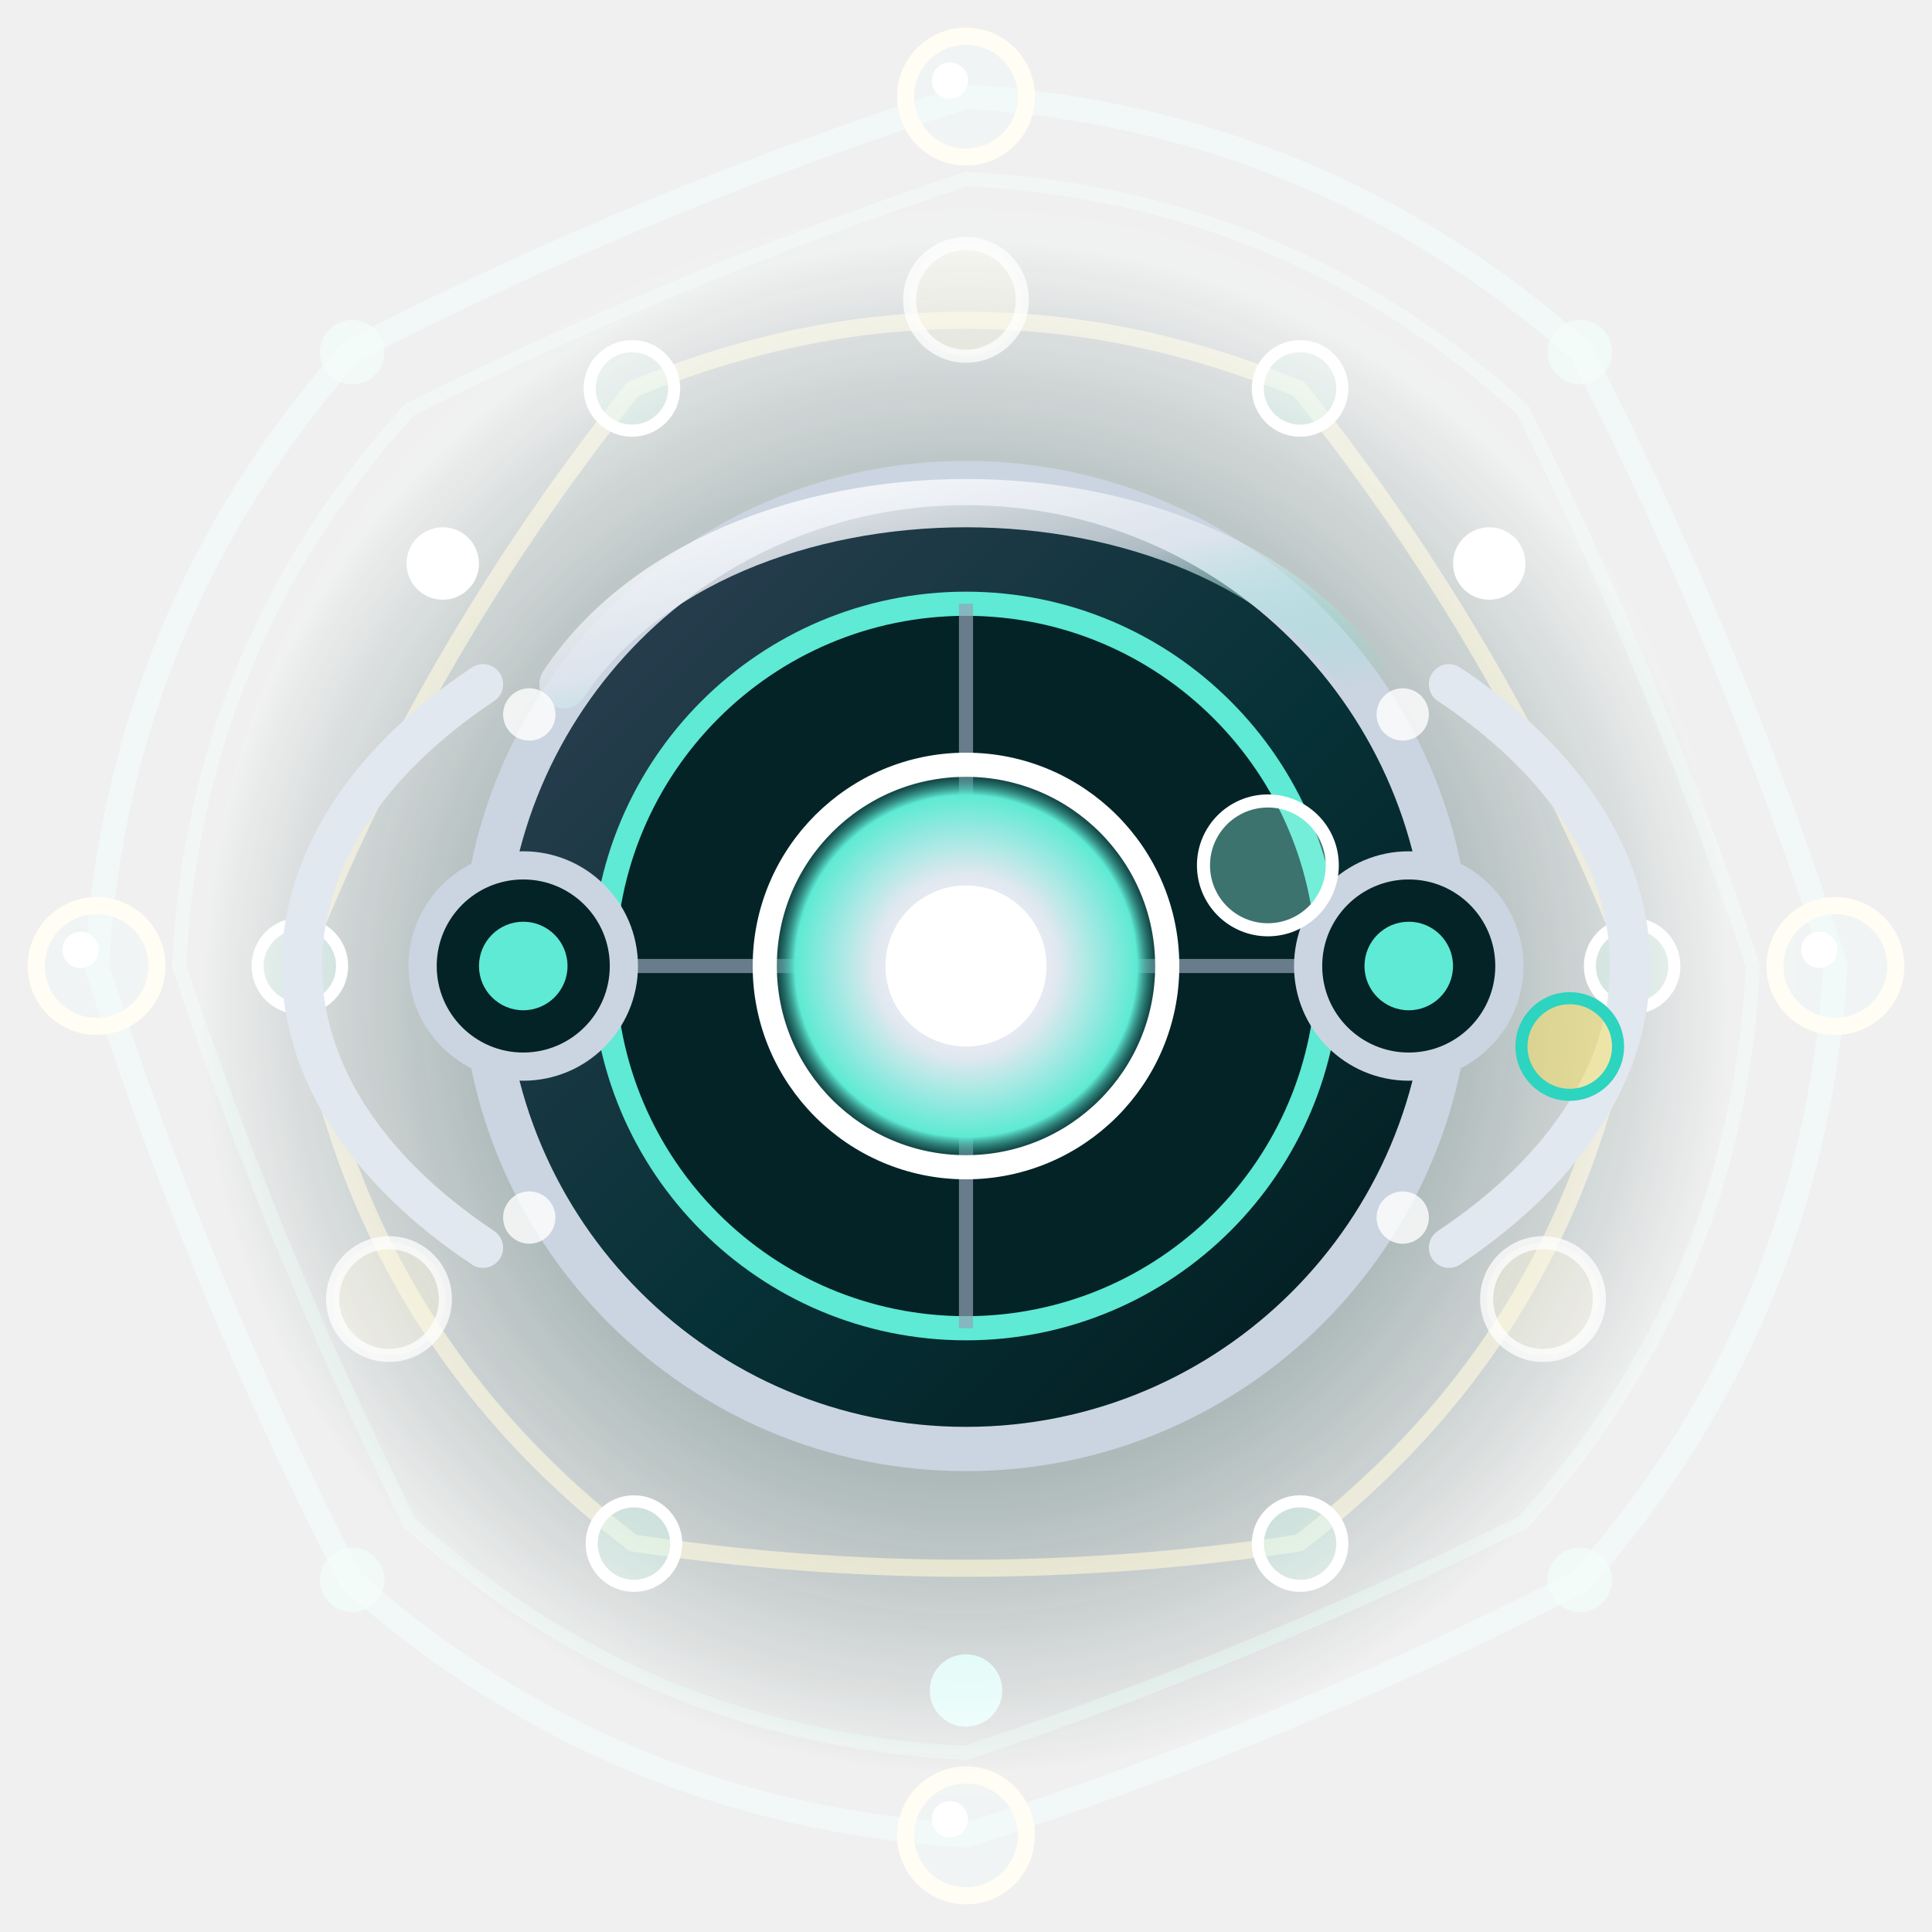
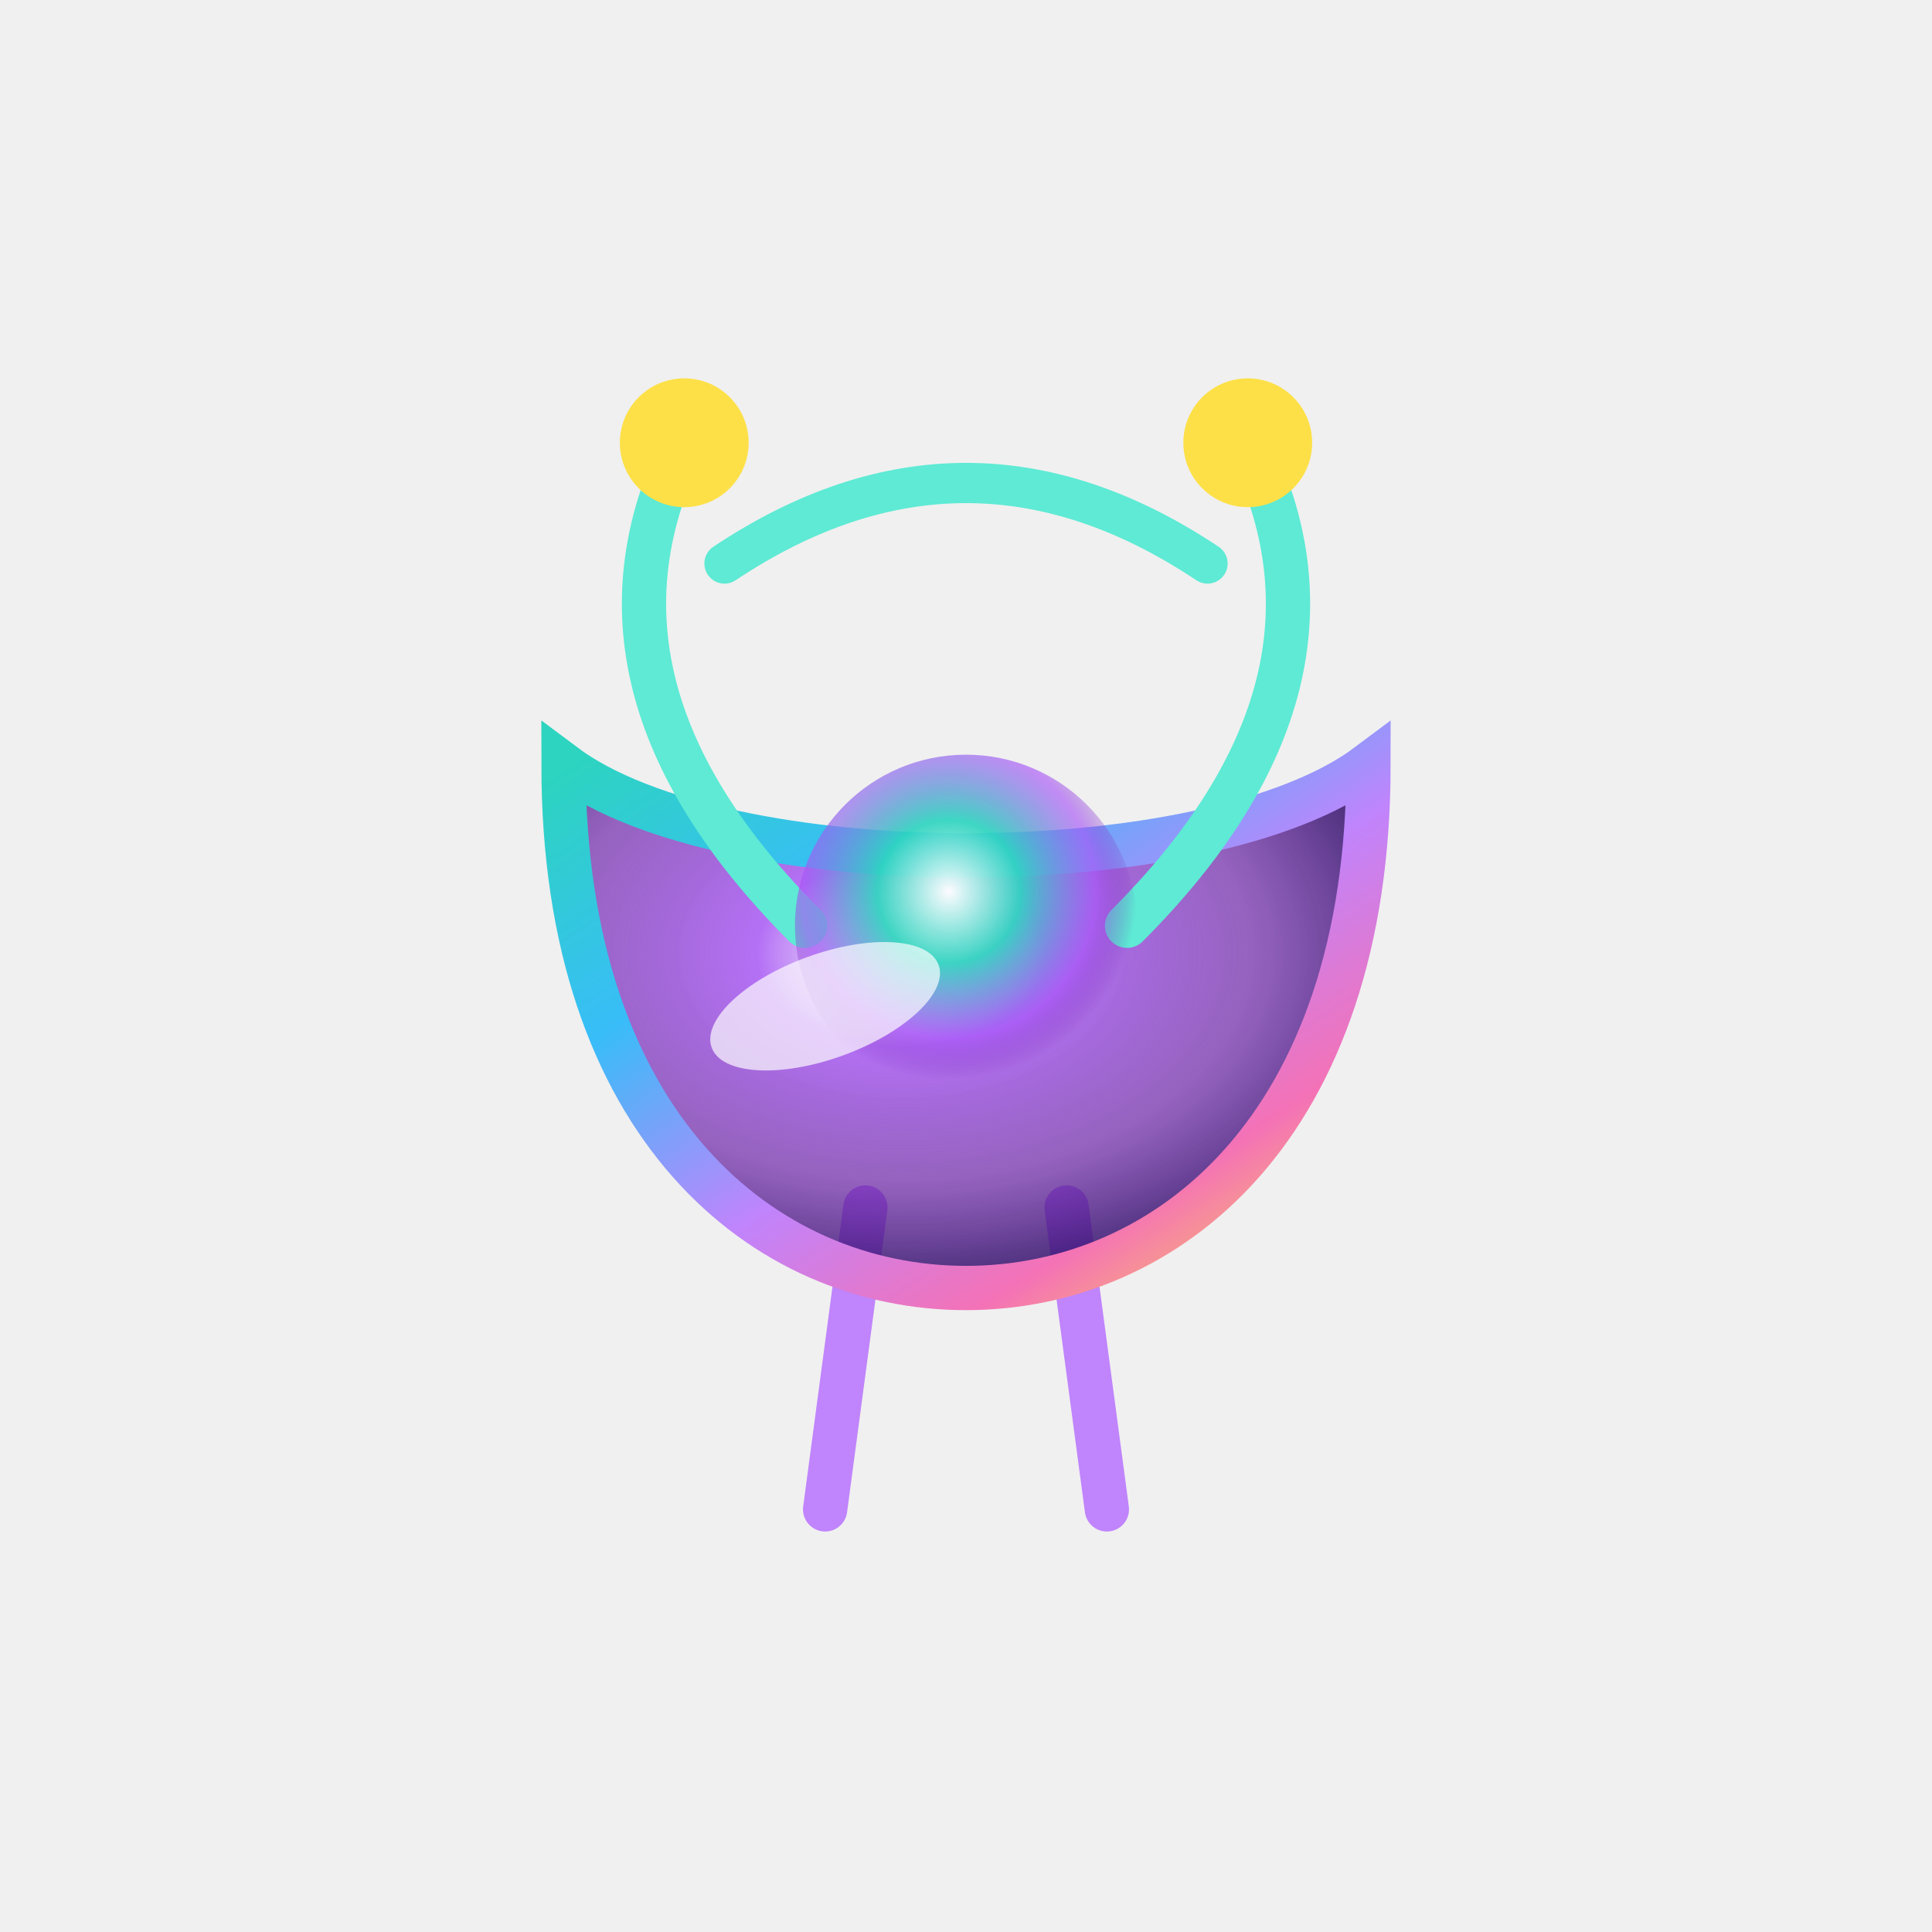
- <svg xmlns="http://www.w3.org/2000/svg" viewBox="0 0 96 96" fill="none" data-rig-id="sensory-ear-lv1-rig" data-root-anchor="48,48" data-has-aura="true">
+ <svg xmlns="http://www.w3.org/2000/svg" viewBox="0 0 96 96" width="100%" height="100%" data-rig-id="sensory-ear-lv1-rig">
  <defs>
-     <radialGradient id="ea1-shadow" cx="50%" cy="50%" r="50%">
-       <stop offset="0%" stop-color="#021317" stop-opacity="0.65" />
-       <stop offset="65%" stop-color="#03181c" stop-opacity="0.28" />
-       <stop offset="100%" stop-color="#03181c" stop-opacity="0" />
+     <radialGradient id="ear-jelly" cx="42%" cy="36%" r="64%">
+       <stop offset="0%" stop-color="#ffffff" stop-opacity="0.54" />
+       <stop offset="28%" stop-color="#a855f7" stop-opacity="0.82" />
+       <stop offset="68%" stop-color="#6b21a8" stop-opacity="0.68" />
+       <stop offset="100%" stop-color="#2e1065" stop-opacity="0.88" />
    </radialGradient>
-     <radialGradient id="ea1-aura" cx="50%" cy="50%" r="50%">
-       <stop offset="0%" stop-color="#94a3b8" stop-opacity="0.32" />
-       <stop offset="60%" stop-color="#5eead4" stop-opacity="0.14" />
-       <stop offset="100%" stop-color="#03181c" stop-opacity="0" />
+     <radialGradient id="ear-core" cx="45%" cy="40%" r="55%">
+       <stop offset="0%" stop-color="#ffffff" stop-opacity="0.96" />
+       <stop offset="38%" stop-color="#2dd4bf" stop-opacity="0.92" />
+       <stop offset="78%" stop-color="#a855f7" stop-opacity="0.65" />
+       <stop offset="100%" stop-color="#6b21a8" stop-opacity="0.0" />
    </radialGradient>
-     <linearGradient id="ea1-base" x1="0%" y1="0%" x2="100%" y2="100%">
-       <stop offset="0%" stop-color="#334155" />
-       <stop offset="55%" stop-color="#063136" />
-       <stop offset="100%" stop-color="#03181c" />
+     <linearGradient id="ear-irid" x1="0%" y1="0%" x2="100%" y2="100%">
+       <stop offset="0%" stop-color="#2dd4bf" />
+       <stop offset="28%" stop-color="#38bdf8" />
+       <stop offset="55%" stop-color="#c084fc" />
+       <stop offset="78%" stop-color="#f472b6" />
+       <stop offset="100%" stop-color="#fde047" />
    </linearGradient>
-     <radialGradient id="ea1-core" cx="50%" cy="50%" r="50%">
-       <stop offset="0%" stop-color="#ffffff" />
-       <stop offset="45%" stop-color="#e2e8f0" />
-       <stop offset="85%" stop-color="#5eead4" />
-       <stop offset="100%" stop-color="#063136" stop-opacity="0" />
-     </radialGradient>
-     <linearGradient id="ea1-rim" x1="0%" y1="0%" x2="100%" y2="100%">
-       <stop offset="0%" stop-color="#ffffff" stop-opacity="0.95" />
-       <stop offset="50%" stop-color="#e2e8f0" stop-opacity="0.75" />
-       <stop offset="100%" stop-color="#5eead4" stop-opacity="0" />
+     <linearGradient id="ear-stem" x1="50%" y1="0%" x2="50%" y2="100%">
+       <stop offset="0%" stop-color="#2dd4bf" stop-opacity="0.92" />
+       <stop offset="55%" stop-color="#a855f7" stop-opacity="0.78" />
+       <stop offset="100%" stop-color="#6b21a8" stop-opacity="0.42" />
    </linearGradient>
-     <radialGradient id="confocal-halo" cx="50%" cy="50%" r="50%">
-       <stop offset="0%" stop-color="#2dd4bf" stop-opacity="0" />
-       <stop offset="68%" stop-color="#2dd4bf" stop-opacity="0.16" />
-       <stop offset="86%" stop-color="#a855f7" stop-opacity="0.32" />
-       <stop offset="100%" stop-color="#03181c" stop-opacity="0" />
-     </radialGradient>
  </defs>
-   <g id="part-shadow-cast" data-pivot="48,50" data-parent="root" data-z-index="1" data-blend="multiply" style="mix-blend-mode: multiply">
-     <ellipse cx="48" cy="50" rx="38" ry="38" fill="url(#ea1-shadow)" />
+   <g id="part-shadow-cast" />
+   <g id="part-aura-ring-outer" />
+   <g id="part-aura-ring-inner" />
+   <g id="part-tympanum-base">
+     <path d="M 43 60 L 41 75 M 53 60 L 55 75" stroke="#c084fc" stroke-width="2.2" stroke-linecap="round" />
+     <path d="M 28 38 C 28 56, 38 64, 48 64 C 58 64, 68 56, 68 38 C 60 44, 36 44, 28 38 Z" fill="url(#ear-jelly)" stroke="url(#ear-irid)" stroke-width="2.2" />
  </g>
-   <g id="part-aura-ring-outer" data-pivot="48,48" data-parent="root" data-z-index="4" data-blend="screen" data-motion="spin-cw" style="mix-blend-mode: screen">
-     <circle cx="48" cy="48" r="46" fill="url(#ea1-aura)" />
-     <path fill="none" stroke="#2dd4bf" stroke-width="1.2" stroke-opacity="0.65" d="M91.2,48 Q90.13,65.45 78.55,78.55 Q63.8,86.14 48,91.2 Q30.55,90.13 17.45,78.55 Q9.86,63.8 4.8,48 Q5.87,30.55 17.45,17.45 Q32.2,9.86 48,4.8 Q65.45,5.87 78.55,17.45 Q86.14,32.2 91.2,48 Z" stroke-linecap="round" stroke-linejoin="round" />
-     <path fill="none" stroke="#34d399" stroke-width="0.7" stroke-opacity="0.5" d="M87.1,48 Q86.34,63.88 75.65,75.65 Q62.23,82.35 48,87.1 Q32.12,86.34 20.35,75.65 Q13.65,62.23 8.9,48 Q9.66,32.12 20.35,20.35 Q33.77,13.65 48,8.9 Q63.88,9.66 75.65,20.35 Q82.35,33.77 87.1,48 Z" stroke-linecap="round" stroke-linejoin="round" />
-     <circle cx="91.2" cy="48" r="3.0" fill="#2dd4bf" fill-opacity="0.35" stroke="#fde047" stroke-width="0.85" />
-     <circle cx="90.4" cy="47.2" r="0.9" fill="#ffffff" />
-     <circle cx="78.5" cy="78.5" r="1.6" fill="#34d399" fill-opacity="0.8" />
-     <circle cx="48" cy="91.2" r="3.0" fill="#2dd4bf" fill-opacity="0.35" stroke="#fde047" stroke-width="0.85" />
-     <circle cx="47.2" cy="90.4" r="0.9" fill="#ffffff" />
-     <circle cx="17.5" cy="78.5" r="1.6" fill="#34d399" fill-opacity="0.8" />
-     <circle cx="4.8" cy="48" r="3.0" fill="#2dd4bf" fill-opacity="0.35" stroke="#fde047" stroke-width="0.85" />
-     <circle cx="4" cy="47.2" r="0.9" fill="#ffffff" />
-     <circle cx="17.5" cy="17.5" r="1.6" fill="#34d399" fill-opacity="0.8" />
-     <circle cx="48" cy="4.8" r="3.0" fill="#2dd4bf" fill-opacity="0.35" stroke="#fde047" stroke-width="0.85" />
-     <circle cx="47.2" cy="4" r="0.9" fill="#ffffff" />
-     <circle cx="78.5" cy="17.5" r="1.6" fill="#34d399" fill-opacity="0.8" />
+   <g id="part-oscillator-right">
+     <path d="M 56 46 Q 68 34 62 22" fill="none" stroke="#5eead4" stroke-width="2.2" stroke-linecap="round" />
+     <circle cx="62" cy="22" r="3.2" fill="#fde047" />
  </g>
-   <g id="part-aura-ring-inner" data-pivot="48,48" data-parent="root" data-z-index="5" data-blend="screen" data-motion="spin-ccw" style="mix-blend-mode: screen">
-     <path fill="none" stroke="#fde047" stroke-width="0.85" stroke-opacity="0.62" d="M81.1,48 Q78.74,65.75 64.55,76.67 Q48,79.18 31.45,76.67 Q17.26,65.75 14.9,48 Q21,32.41 31.45,19.33 Q48,12.5 64.55,19.33 Q75,32.41 81.1,48 Z" stroke-linecap="round" stroke-linejoin="round" />
-     <circle cx="81.1" cy="48" r="2.1" fill="#34d399" fill-opacity="0.45" stroke="#ffffff" stroke-width="0.6" />
-     <circle cx="64.6" cy="76.7" r="2.1" fill="#34d399" fill-opacity="0.45" stroke="#ffffff" stroke-width="0.6" />
-     <circle cx="31.5" cy="76.7" r="2.1" fill="#34d399" fill-opacity="0.45" stroke="#ffffff" stroke-width="0.6" />
-     <circle cx="14.9" cy="48" r="2.1" fill="#34d399" fill-opacity="0.45" stroke="#ffffff" stroke-width="0.6" />
-     <circle cx="31.4" cy="19.3" r="2.1" fill="#34d399" fill-opacity="0.45" stroke="#ffffff" stroke-width="0.6" />
-     <circle cx="64.6" cy="19.3" r="2.1" fill="#34d399" fill-opacity="0.45" stroke="#ffffff" stroke-width="0.6" />
-     <circle cx="76.67" cy="64.55" r="2.8" fill="#fde047" fill-opacity="0.38" stroke="#ffffff" stroke-width="0.65" stroke-opacity="0.75" />
-     <circle cx="19.33" cy="64.55" r="2.8" fill="#fde047" fill-opacity="0.38" stroke="#ffffff" stroke-width="0.65" stroke-opacity="0.75" />
-     <circle cx="48" cy="14.9" r="2.8" fill="#fde047" fill-opacity="0.38" stroke="#ffffff" stroke-width="0.65" stroke-opacity="0.75" />
+   <g id="part-oscillator-left">
+     <path d="M 40 46 Q 28 34 34 22" fill="none" stroke="#5eead4" stroke-width="2.2" stroke-linecap="round" />
+     <circle cx="34" cy="22" r="3.2" fill="#fde047" />
  </g>
-   <g id="part-tympanum-base" data-pivot="48,48" data-parent="root" data-z-index="15" data-blend="normal">
-     <circle cx="48" cy="48" r="24" fill="url(#ea1-base)" stroke="#cbd5e1" stroke-width="2.2" />
-     <circle cx="48" cy="48" r="18" fill="#042326" stroke="#5eead4" stroke-width="1.2" />
-     <path d="M30 48 L66 48 M48 30 L48 66" stroke="#94a3b8" stroke-width="0.7" stroke-opacity="0.7" />
+   <g id="part-sonar-core">
+     <circle cx="48" cy="46" r="8.5" fill="url(#ear-core)" />
+     <path d="M 36 28 Q 48 20 60 28" fill="none" stroke="#5eead4" stroke-width="2" stroke-linecap="round" />
  </g>
-   <g id="part-oscillator-right" data-pivot="70,48" data-parent="part-tympanum-base" data-z-index="25" data-blend="normal" data-motion="vibrate-right">
-     <circle cx="70" cy="48" r="5" fill="#042326" stroke="#cbd5e1" stroke-width="1.4" />
-     <path d="M72 34 C84 42 84 54 72 62" stroke="#e2e8f0" stroke-width="2.0" stroke-linecap="round" />
-     <circle cx="70" cy="48" r="2.2" fill="#5eead4" />
-     <circle cx="63" cy="43" r="3.2" fill="#99f6e4" fill-opacity="0.38" stroke="#ffffff" stroke-width="0.65" />
-     <circle cx="78" cy="52" r="2.4" fill="#fde047" fill-opacity="0.42" stroke="#2dd4bf" stroke-width="0.6" />
+   <g id="part-light-rim-ear">
+     <ellipse cx="41" cy="50" rx="6" ry="2.6" transform="rotate(-20 41 50)" fill="#ffffff" opacity="0.68" />
  </g>
-   <g id="part-oscillator-left" data-pivot="26,48" data-parent="part-tympanum-base" data-z-index="25" data-blend="normal" data-motion="vibrate-left">
-     <circle cx="26" cy="48" r="5" fill="#042326" stroke="#cbd5e1" stroke-width="1.4" />
-     <path d="M24 34 C12 42 12 54 24 62" stroke="#e2e8f0" stroke-width="2.0" stroke-linecap="round" />
-     <circle cx="26" cy="48" r="2.2" fill="#5eead4" />
-   </g>
-   <g id="part-sonar-core" data-pivot="48,48" data-parent="part-tympanum-base" data-z-index="32" data-blend="normal" data-motion="pulse-core">
-     <circle cx="48" cy="48" r="10" fill="url(#ea1-core)" stroke="#ffffff" stroke-width="1.2" />
-     <circle cx="48" cy="48" r="4" fill="#ffffff" />
-   </g>
-   <g id="part-light-rim-ear" data-pivot="48,48" data-parent="part-tympanum-base" data-z-index="45" data-blend="plus-lighter" style="mix-blend-mode: plus-lighter">
-     <path d="M28 34 C36 22 60 22 68 34" stroke="url(#ea1-rim)" stroke-width="2.4" stroke-linecap="round" />
-   </g>
-   <g id="part-aura-corona-top" data-pivot="48,48" data-parent="root" data-z-index="65" data-blend="screen" data-motion="pulse-breathe" style="mix-blend-mode: screen">
-     <circle cx="22" cy="28" r="1.8" fill="#ffffff" />
-     <circle cx="74" cy="28" r="1.8" fill="#ffffff" />
-     <circle cx="48" cy="84" r="1.8" fill="#5eead4" />
-     <circle cx="69.7" cy="60.5" r="1.3" fill="#ffffff" fill-opacity="0.8" />
-     <circle cx="26.3" cy="60.5" r="1.3" fill="#ffffff" fill-opacity="0.8" />
-     <circle cx="26.3" cy="35.5" r="1.3" fill="#ffffff" fill-opacity="0.8" />
-     <circle cx="69.7" cy="35.5" r="1.3" fill="#ffffff" fill-opacity="0.8" />
-   </g>
+   <g id="part-aura-corona-top" />
</svg>
